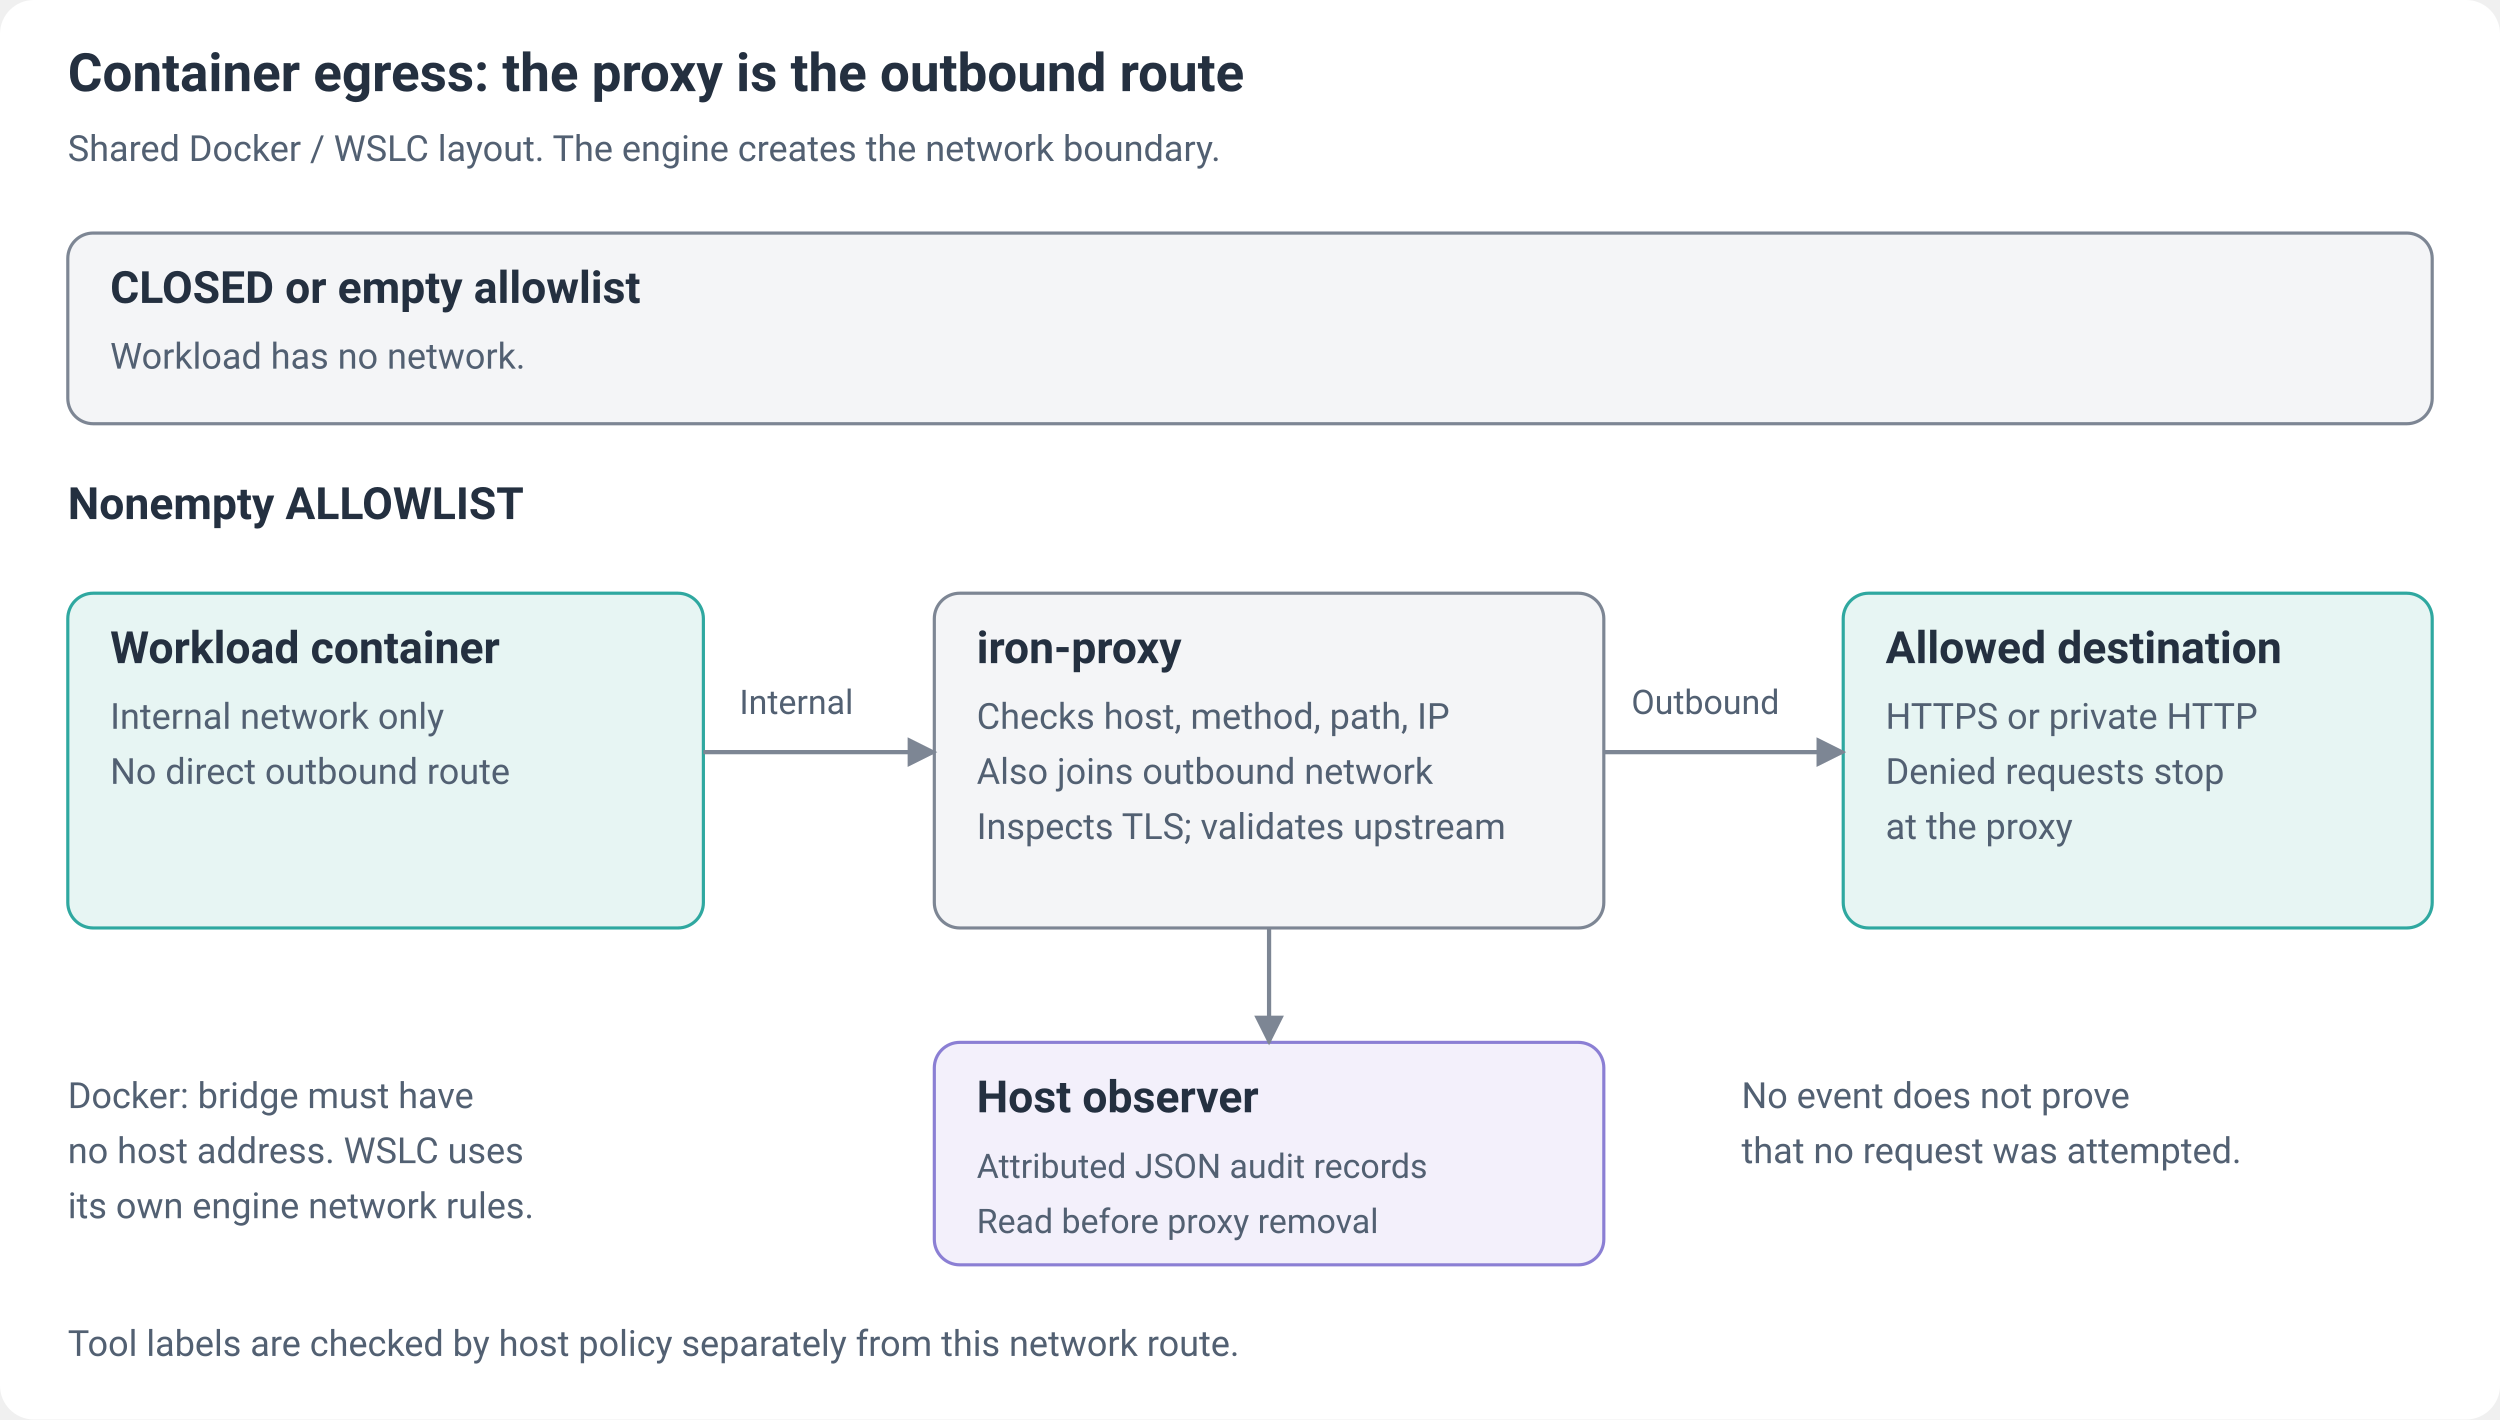
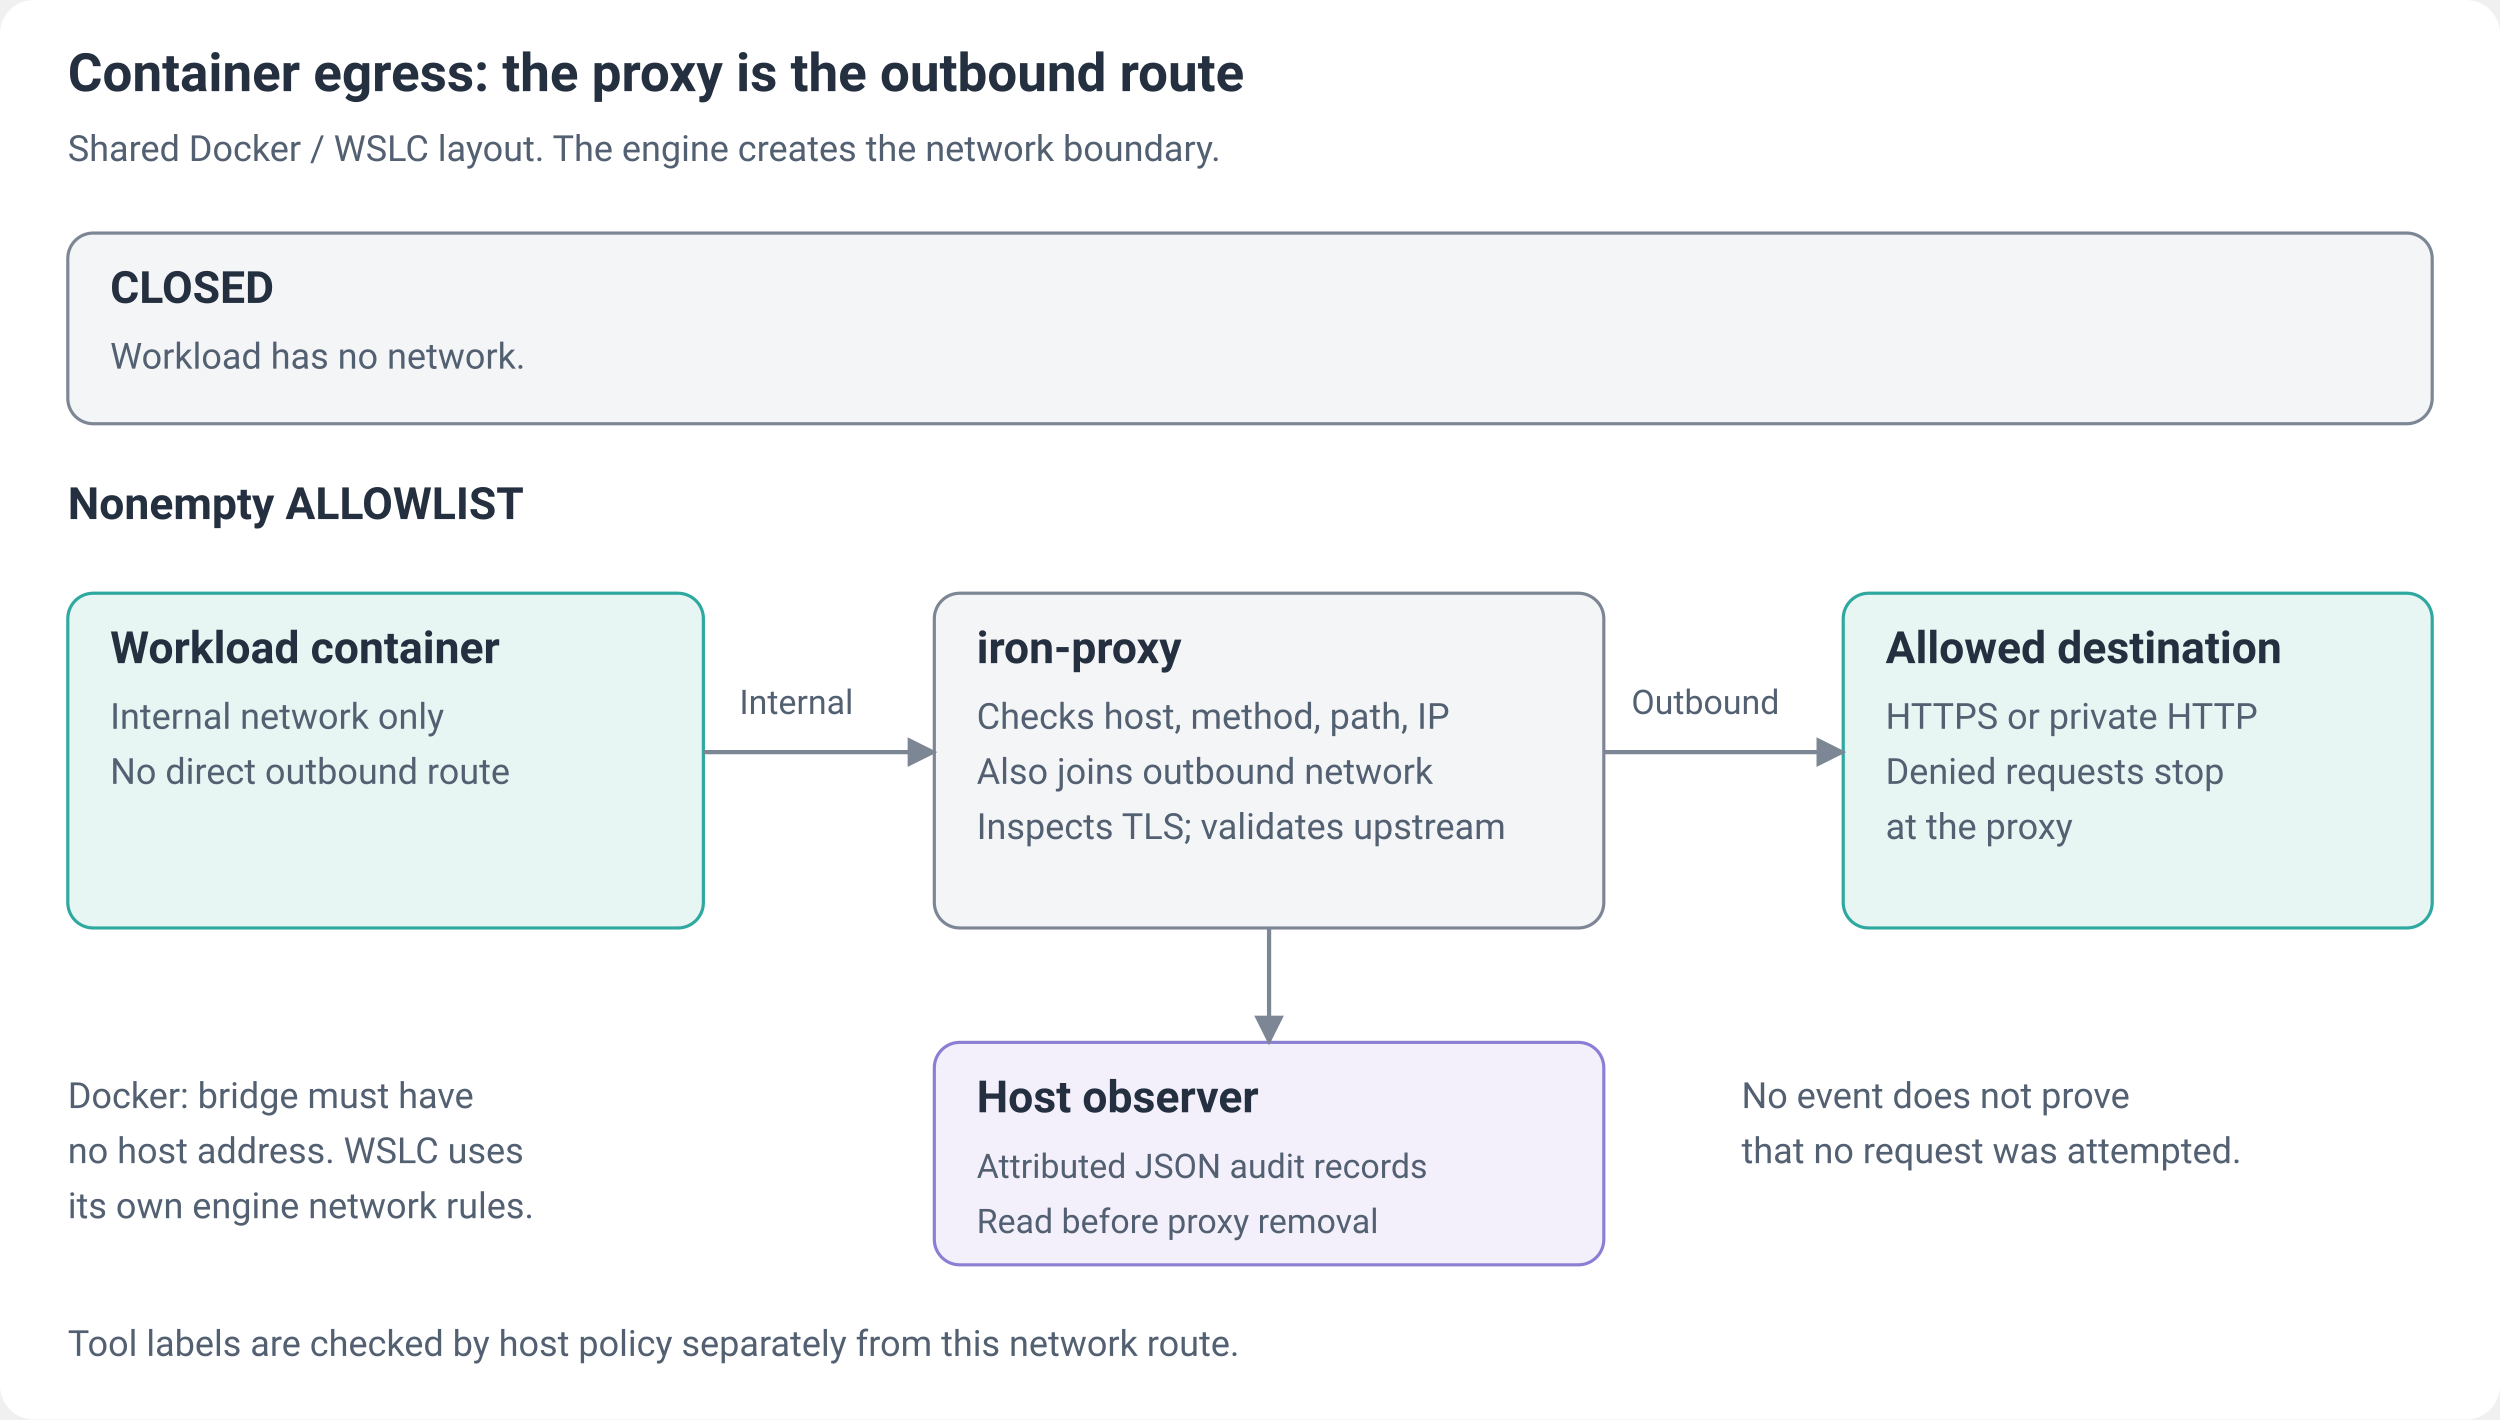
<svg xmlns="http://www.w3.org/2000/svg" viewBox="0 0 1180 670" width="1180" height="670" role="img" aria-labelledby="container-egress-title container-egress-desc" font-family="ui-sans-serif, system-ui, -apple-system, 'Segoe UI', Roboto, Helvetica, Arial, sans-serif">
  <defs>
    <marker id="container-egress-arrow" viewBox="0 0 10 10" refX="9" refY="5" markerWidth="7" markerHeight="7" orient="auto-start-reverse">
      <path d="M 0 0 L 10 5 L 0 10 z" fill="#7d8694" />
    </marker>
  </defs>
  <rect width="1180" height="670" rx="16" fill="#ffffff" />
  <text x="32" y="43" font-size="25" font-weight="600" fill="#243040">Container egress: the proxy is the outbound route</text>
  <text x="32" y="76" font-size="17" font-weight="400" fill="#526072">Shared Docker / WSLC layout. The engine creates the network boundary.</text>
  <rect x="32" y="110" width="1116" height="90" rx="12" fill="#f4f5f7" stroke="#7d8694" stroke-width="1.5" />
-   <text x="52" y="143" font-size="21" font-weight="600" fill="#243040">CLOSED or empty allowlist</text>
+   <text x="52" y="143" font-size="21" font-weight="600" fill="#243040">CLOSED</text>
  <text x="52" y="174" font-size="17" font-weight="400" fill="#526072">Workload has no network.</text>
  <text x="32" y="245" font-size="21" font-weight="600" fill="#243040">Nonempty ALLOWLIST</text>
  <rect x="32" y="280" width="300" height="158" rx="12" fill="#e7f5f3" stroke="#2fa8a0" stroke-width="1.5" />
  <text x="52" y="313" font-size="21" font-weight="600" fill="#243040">Workload container</text>
  <text x="52" y="344" font-size="17" font-weight="400" fill="#526072">Internal network only</text>
  <text x="52" y="370" font-size="17" font-weight="400" fill="#526072">No direct outbound route</text>
  <rect x="441" y="280" width="316" height="158" rx="12" fill="#f4f5f7" stroke="#7d8694" stroke-width="1.5" />
  <text x="461" y="313" font-size="21" font-weight="600" fill="#243040">iron-proxy</text>
  <text x="461" y="344" font-size="17" font-weight="400" fill="#526072">Checks host, method, path, IP</text>
  <text x="461" y="370" font-size="17" font-weight="400" fill="#526072">Also joins outbound network</text>
  <text x="461" y="396" font-size="17" font-weight="400" fill="#526072">Inspects TLS; validates upstream</text>
  <rect x="870" y="280" width="278" height="158" rx="12" fill="#e7f5f3" stroke="#2fa8a0" stroke-width="1.5" />
  <text x="890" y="313" font-size="21" font-weight="600" fill="#243040">Allowed destination</text>
  <text x="890" y="344" font-size="17" font-weight="400" fill="#526072">HTTPS or private HTTP</text>
  <text x="890" y="370" font-size="17" font-weight="400" fill="#526072">Denied requests stop</text>
  <text x="890" y="396" font-size="17" font-weight="400" fill="#526072">at the proxy</text>
  <path d="M 332 355 L 441 355" fill="none" stroke="#7d8694" stroke-width="2" stroke-linejoin="round" marker-end="url(#container-egress-arrow)" />
  <path d="M 757 355 L 870 355" fill="none" stroke="#7d8694" stroke-width="2" stroke-linejoin="round" marker-end="url(#container-egress-arrow)" />
  <text x="349" y="337" font-size="16" font-weight="400" fill="#526072">Internal</text>
  <text x="770" y="337" font-size="16" font-weight="400" fill="#526072">Outbound</text>
  <rect x="441" y="492" width="316" height="105" rx="12" fill="#f3f0fb" stroke="#8b7fd4" stroke-width="1.5" />
  <text x="461" y="525" font-size="21" font-weight="600" fill="#243040">Host observer</text>
  <text x="461" y="556" font-size="16" font-weight="400" fill="#526072">Attributed JSON audit records</text>
  <text x="461" y="582" font-size="16" font-weight="400" fill="#526072">Read before proxy removal</text>
  <path d="M 599 438 L 599 492" fill="none" stroke="#7d8694" stroke-width="2" stroke-linejoin="round" marker-end="url(#container-egress-arrow)" />
  <text x="32" y="523" font-size="17" font-weight="400" fill="#526072">Docker: bridge must have</text>
  <text x="32" y="549" font-size="17" font-weight="400" fill="#526072">no host address. WSLC uses</text>
  <text x="32" y="575" font-size="17" font-weight="400" fill="#526072">its own engine network rules.</text>
  <text x="822" y="523" font-size="17" font-weight="400" fill="#526072">No event does not prove</text>
  <text x="822" y="549" font-size="17" font-weight="400" fill="#526072">that no request was attempted.</text>
  <text x="32" y="640" font-size="17" font-weight="400" fill="#526072">Tool labels are checked by host policy separately from this network route.</text>
</svg>
